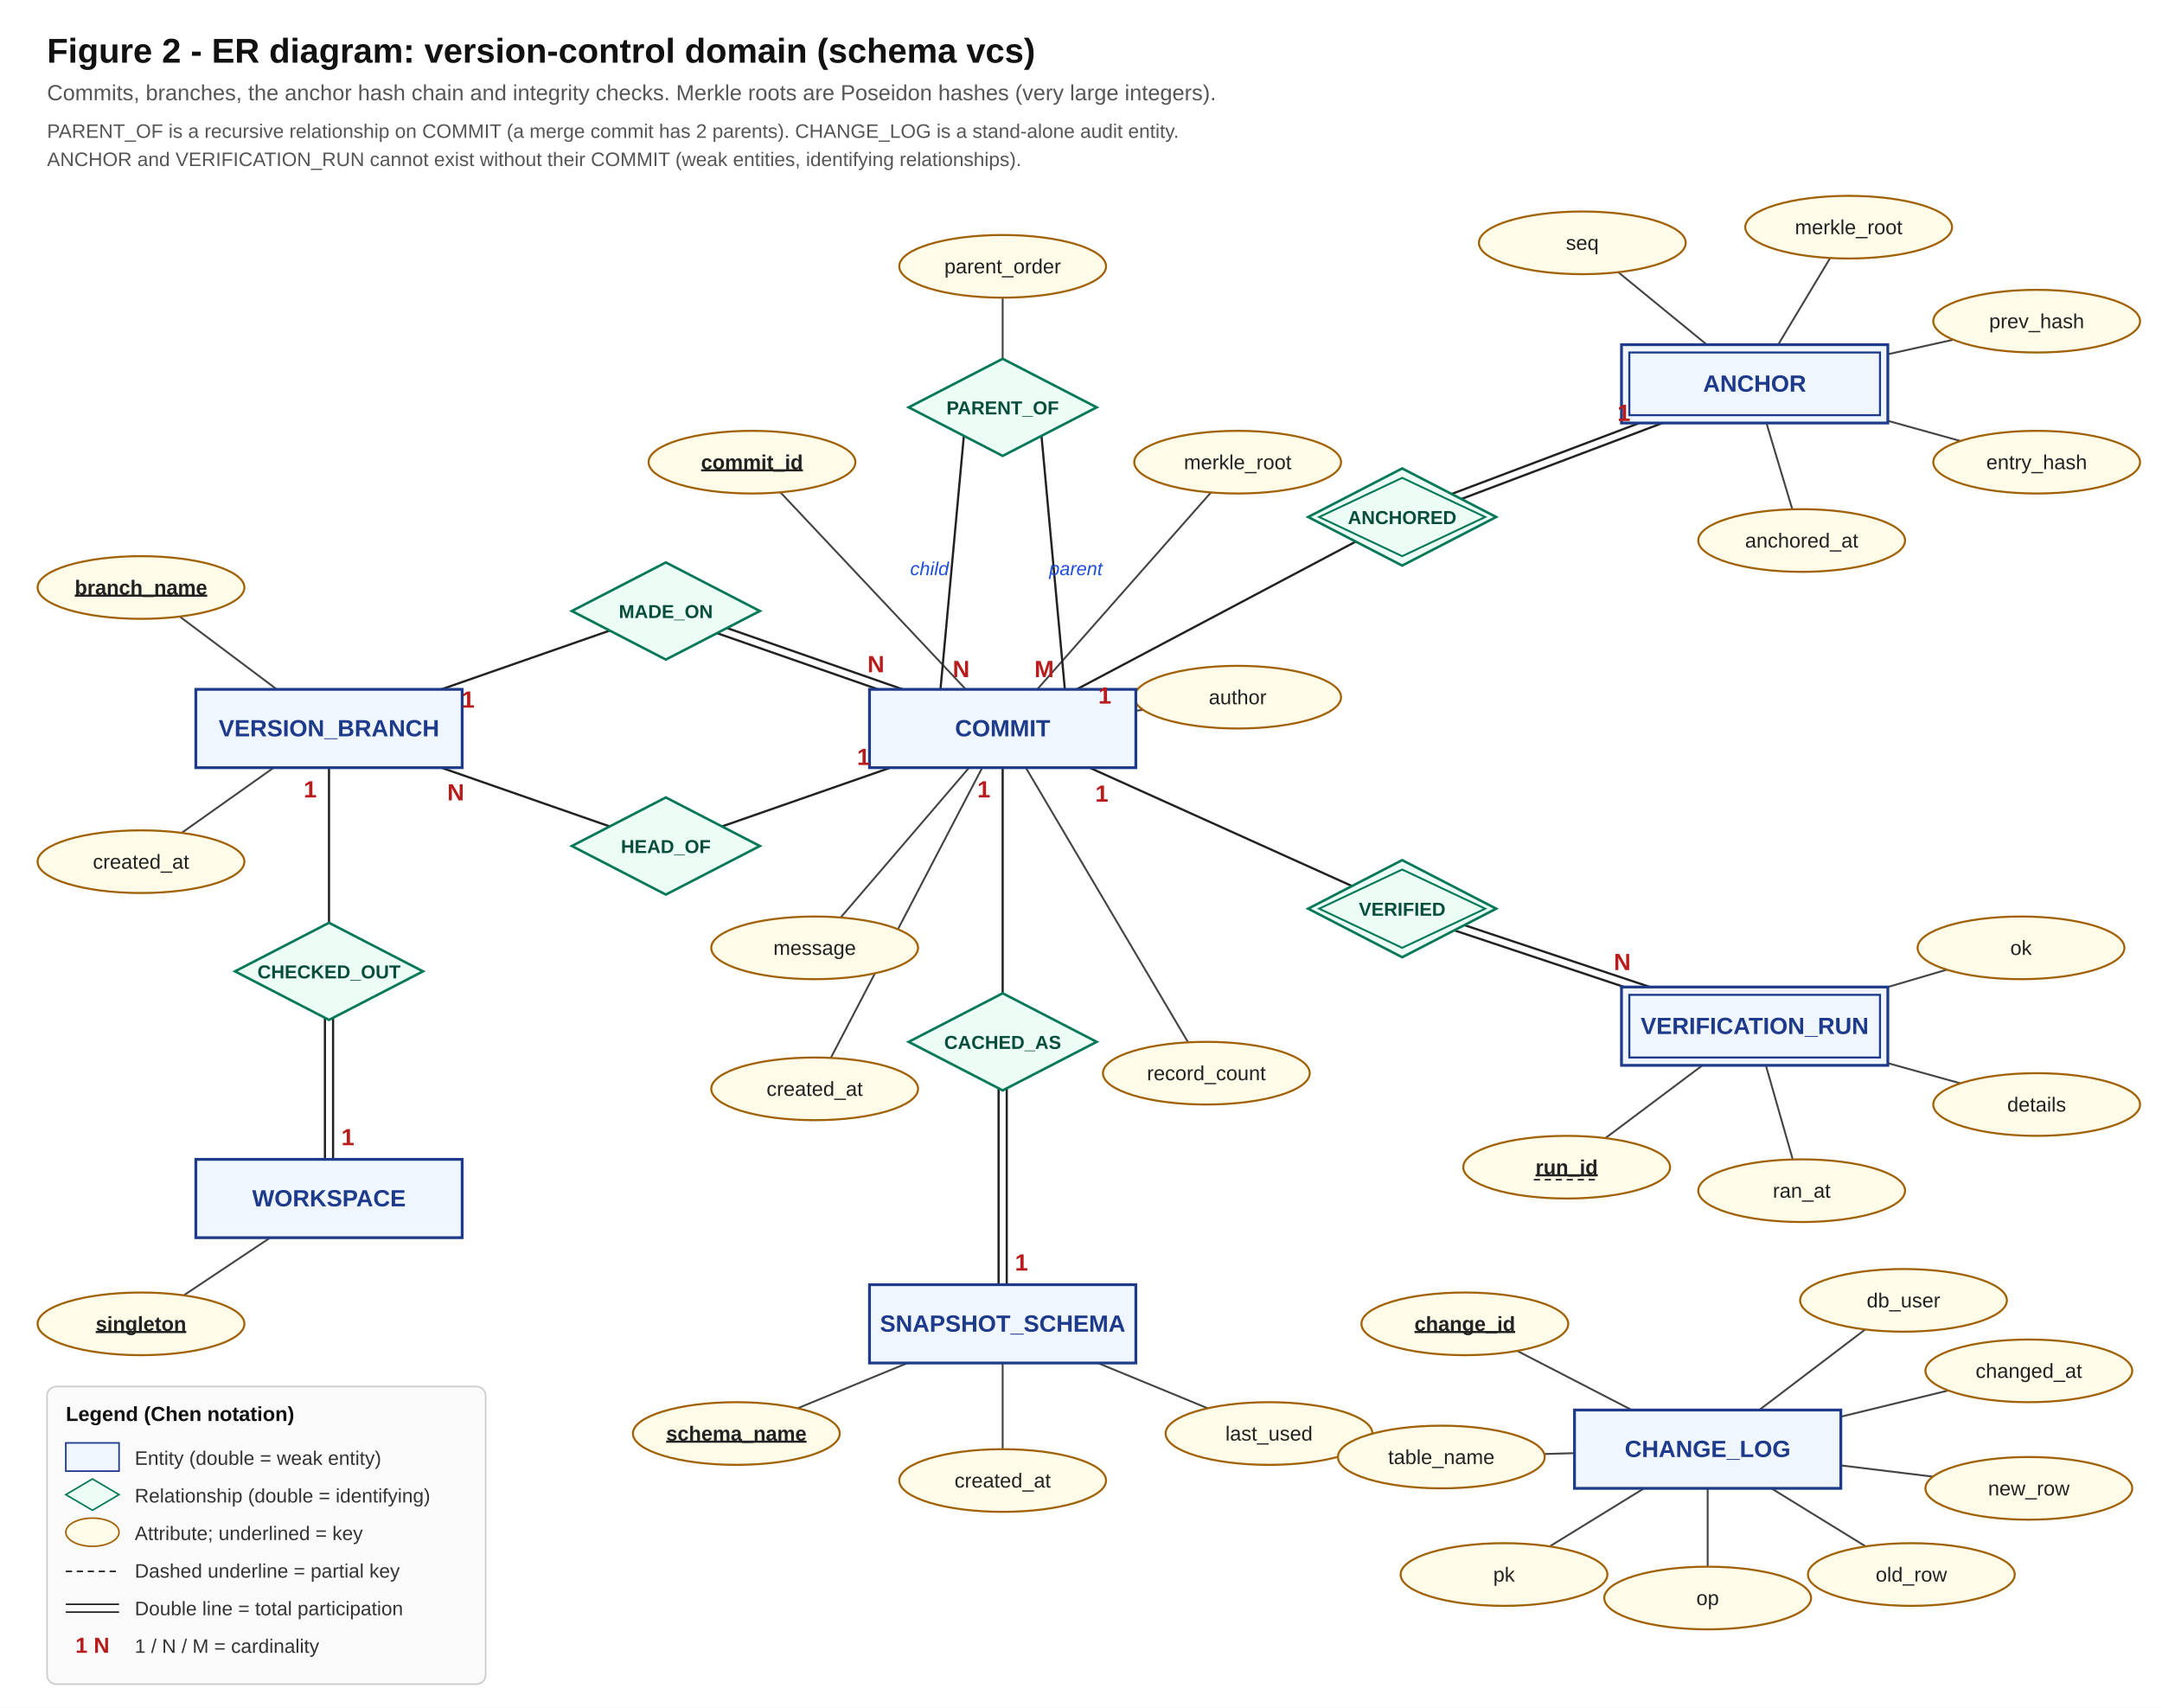
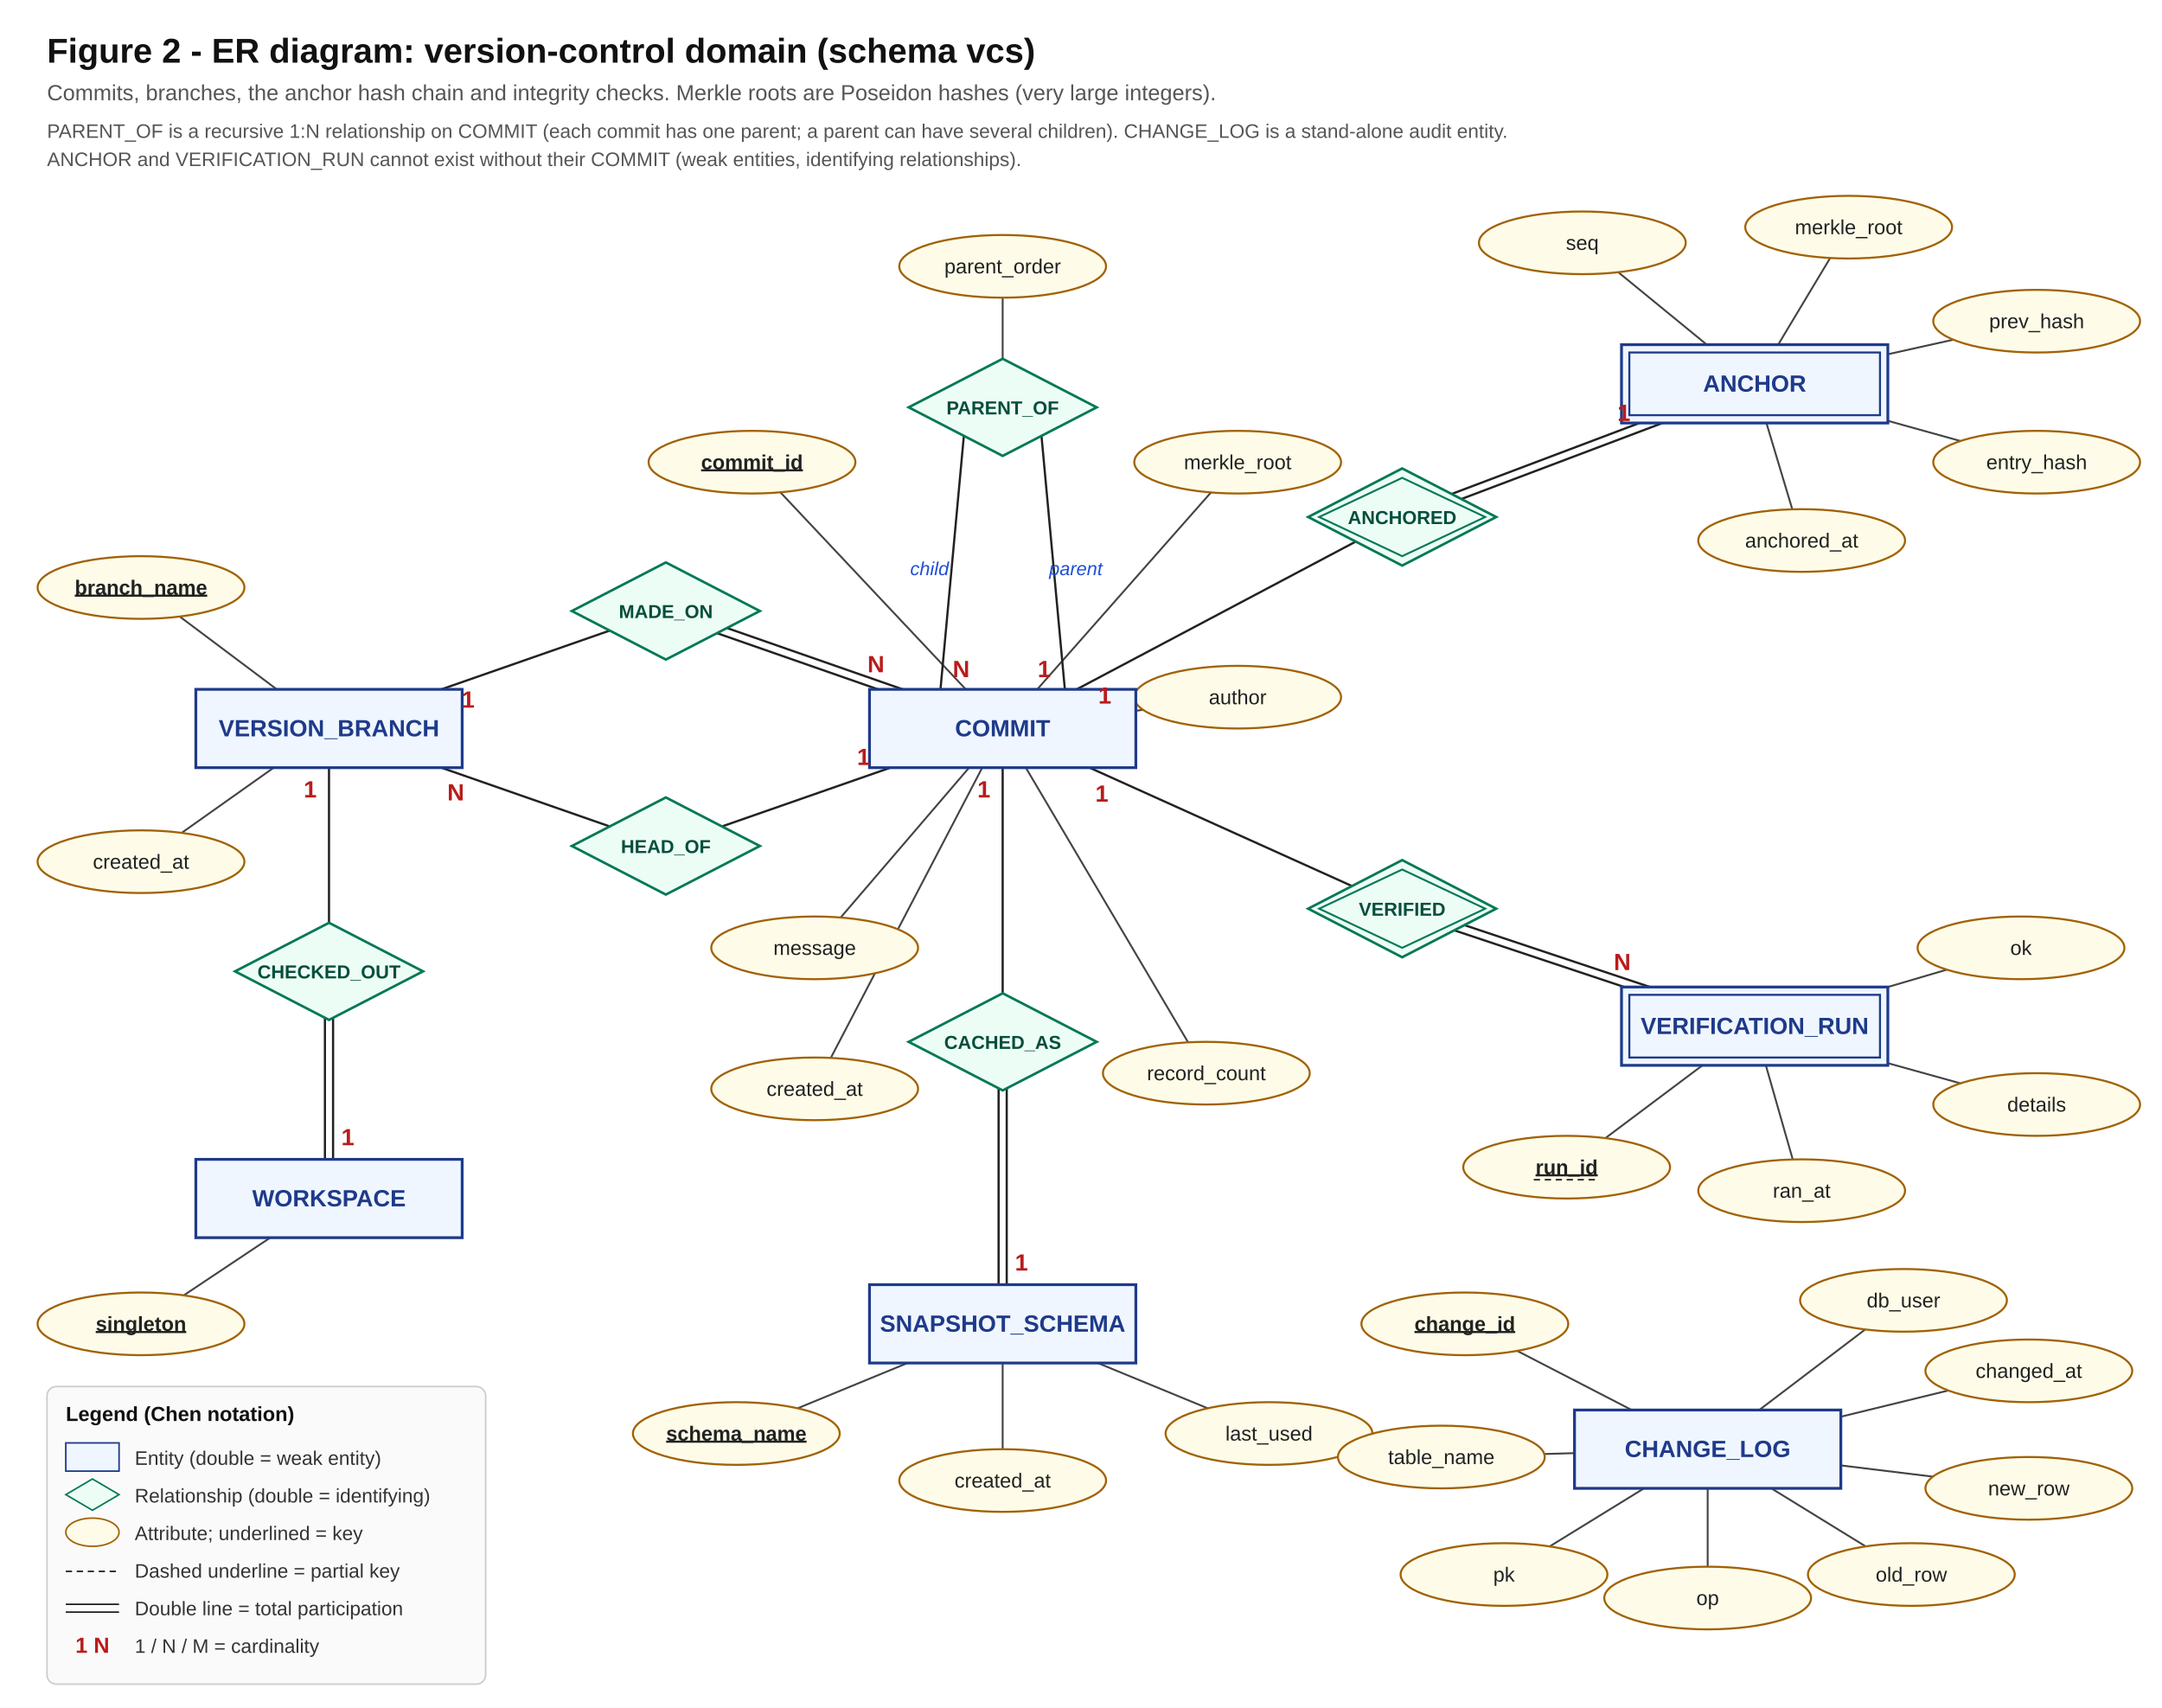
<svg xmlns="http://www.w3.org/2000/svg" width="1380" height="1090" viewBox="0 0 1380 1090" font-family="Arial, Helvetica, sans-serif">
  <rect width="1380" height="1090" fill="#ffffff" />
  <text x="30" y="40" font-size="22" font-weight="bold" fill="#111">Figure 2 - ER diagram: version-control domain (schema vcs)</text>
  <text x="30" y="64" font-size="14" fill="#555">Commits, branches, the anchor hash chain and integrity checks. Merkle roots are Poseidon hashes (very large integers).</text>
  <line x1="640" y1="170" x2="640" y2="260" stroke="#444" stroke-width="1.2" />
  <line x1="480" y1="295" x2="640" y2="465" stroke="#444" stroke-width="1.2" />
  <line x1="790" y1="295" x2="640" y2="465" stroke="#444" stroke-width="1.2" />
  <line x1="520" y1="605" x2="640" y2="465" stroke="#444" stroke-width="1.2" />
  <line x1="790" y1="445" x2="640" y2="465" stroke="#444" stroke-width="1.2" />
  <line x1="770" y1="685" x2="640" y2="465" stroke="#444" stroke-width="1.2" />
  <line x1="520" y1="695" x2="640" y2="465" stroke="#444" stroke-width="1.2" />
  <line x1="90" y1="375" x2="210" y2="465" stroke="#444" stroke-width="1.2" />
  <line x1="90" y1="550" x2="210" y2="465" stroke="#444" stroke-width="1.2" />
  <line x1="90" y1="845" x2="210" y2="765" stroke="#444" stroke-width="1.2" />
  <line x1="1010" y1="155" x2="1120" y2="245" stroke="#444" stroke-width="1.2" />
  <line x1="1180" y1="145" x2="1120" y2="245" stroke="#444" stroke-width="1.2" />
  <line x1="1300" y1="205" x2="1120" y2="245" stroke="#444" stroke-width="1.2" />
  <line x1="1300" y1="295" x2="1120" y2="245" stroke="#444" stroke-width="1.2" />
  <line x1="1150" y1="345" x2="1120" y2="245" stroke="#444" stroke-width="1.2" />
  <line x1="1000" y1="745" x2="1120" y2="655" stroke="#444" stroke-width="1.2" />
  <line x1="1290" y1="605" x2="1120" y2="655" stroke="#444" stroke-width="1.2" />
  <line x1="1300" y1="705" x2="1120" y2="655" stroke="#444" stroke-width="1.2" />
  <line x1="1150" y1="760" x2="1120" y2="655" stroke="#444" stroke-width="1.2" />
  <line x1="470" y1="915" x2="640" y2="845" stroke="#444" stroke-width="1.2" />
  <line x1="640" y1="945" x2="640" y2="845" stroke="#444" stroke-width="1.2" />
  <line x1="810" y1="915" x2="640" y2="845" stroke="#444" stroke-width="1.2" />
  <line x1="935" y1="845" x2="1090" y2="925" stroke="#444" stroke-width="1.2" />
  <line x1="920" y1="930" x2="1090" y2="925" stroke="#444" stroke-width="1.2" />
  <line x1="960" y1="1005" x2="1090" y2="925" stroke="#444" stroke-width="1.2" />
  <line x1="1090" y1="1020" x2="1090" y2="925" stroke="#444" stroke-width="1.2" />
  <line x1="1220" y1="1005" x2="1090" y2="925" stroke="#444" stroke-width="1.2" />
  <line x1="1295" y1="950" x2="1090" y2="925" stroke="#444" stroke-width="1.2" />
  <line x1="1295" y1="875" x2="1090" y2="925" stroke="#444" stroke-width="1.2" />
  <line x1="1215" y1="830" x2="1090" y2="925" stroke="#444" stroke-width="1.2" />
  <line x1="598.0" y1="465.0" x2="616.9" y2="260.0" stroke="#222" stroke-width="1.4" />
  <line x1="682.0" y1="465.0" x2="663.1" y2="260.0" stroke="#222" stroke-width="1.4" />
  <line x1="210" y1="465" x2="425" y2="390" stroke="#222" stroke-width="1.4" />
  <line x1="639.144" y1="467.455" x2="424.144" y2="392.455" stroke="#222" stroke-width="1.4" />
  <line x1="640.856" y1="462.545" x2="425.856" y2="387.545" stroke="#222" stroke-width="1.4" />
  <line x1="210" y1="465" x2="425" y2="540" stroke="#222" stroke-width="1.4" />
  <line x1="640" y1="465" x2="425" y2="540" stroke="#222" stroke-width="1.4" />
  <line x1="210" y1="465" x2="210" y2="620" stroke="#222" stroke-width="1.4" />
  <line x1="207.4" y1="765.0" x2="207.4" y2="620.0" stroke="#222" stroke-width="1.4" />
  <line x1="212.6" y1="765.0" x2="212.6" y2="620.0" stroke="#222" stroke-width="1.4" />
  <line x1="640" y1="465" x2="895" y2="330" stroke="#222" stroke-width="1.4" />
  <line x1="1120.919" y1="247.432" x2="895.919" y2="332.432" stroke="#222" stroke-width="1.4" />
  <line x1="1119.081" y1="242.568" x2="894.081" y2="327.568" stroke="#222" stroke-width="1.4" />
  <line x1="640" y1="465" x2="895" y2="580" stroke="#222" stroke-width="1.4" />
  <line x1="1119.178" y1="657.467" x2="894.178" y2="582.467" stroke="#222" stroke-width="1.4" />
  <line x1="1120.822" y1="652.533" x2="895.822" y2="577.533" stroke="#222" stroke-width="1.4" />
  <line x1="640" y1="465" x2="640" y2="665" stroke="#222" stroke-width="1.4" />
  <line x1="637.4" y1="845.0" x2="637.4" y2="665.0" stroke="#222" stroke-width="1.4" />
  <line x1="642.6" y1="845.0" x2="642.6" y2="665.0" stroke="#222" stroke-width="1.4" />
  <ellipse cx="640" cy="170" rx="66" ry="20" fill="#fefce8" stroke="#a16207" stroke-width="1.3" />
  <text x="640" y="174.5" font-size="13" text-anchor="middle" fill="#222">parent_order</text>
  <ellipse cx="480" cy="295" rx="66" ry="20" fill="#fefce8" stroke="#a16207" stroke-width="1.3" />
  <text x="480" y="299.5" font-size="13" text-anchor="middle" fill="#222" font-weight="bold" text-decoration="underline">commit_id</text>
  <ellipse cx="790" cy="295" rx="66" ry="20" fill="#fefce8" stroke="#a16207" stroke-width="1.3" />
  <text x="790" y="299.5" font-size="13" text-anchor="middle" fill="#222">merkle_root</text>
  <ellipse cx="520" cy="605" rx="66" ry="20" fill="#fefce8" stroke="#a16207" stroke-width="1.3" />
  <text x="520" y="609.5" font-size="13" text-anchor="middle" fill="#222">message</text>
  <ellipse cx="790" cy="445" rx="66" ry="20" fill="#fefce8" stroke="#a16207" stroke-width="1.3" />
  <text x="790" y="449.5" font-size="13" text-anchor="middle" fill="#222">author</text>
  <ellipse cx="770" cy="685" rx="66" ry="20" fill="#fefce8" stroke="#a16207" stroke-width="1.3" />
  <text x="770" y="689.5" font-size="13" text-anchor="middle" fill="#222">record_count</text>
  <ellipse cx="520" cy="695" rx="66" ry="20" fill="#fefce8" stroke="#a16207" stroke-width="1.3" />
  <text x="520" y="699.5" font-size="13" text-anchor="middle" fill="#222">created_at</text>
  <ellipse cx="90" cy="375" rx="66" ry="20" fill="#fefce8" stroke="#a16207" stroke-width="1.3" />
  <text x="90" y="379.5" font-size="13" text-anchor="middle" fill="#222" font-weight="bold" text-decoration="underline">branch_name</text>
  <ellipse cx="90" cy="550" rx="66" ry="20" fill="#fefce8" stroke="#a16207" stroke-width="1.3" />
  <text x="90" y="554.5" font-size="13" text-anchor="middle" fill="#222">created_at</text>
  <ellipse cx="90" cy="845" rx="66" ry="20" fill="#fefce8" stroke="#a16207" stroke-width="1.3" />
  <text x="90" y="849.5" font-size="13" text-anchor="middle" fill="#222" font-weight="bold" text-decoration="underline">singleton</text>
  <ellipse cx="1010" cy="155" rx="66" ry="20" fill="#fefce8" stroke="#a16207" stroke-width="1.3" />
  <text x="1010" y="159.5" font-size="13" text-anchor="middle" fill="#222">seq</text>
  <ellipse cx="1180" cy="145" rx="66" ry="20" fill="#fefce8" stroke="#a16207" stroke-width="1.3" />
  <text x="1180" y="149.5" font-size="13" text-anchor="middle" fill="#222">merkle_root</text>
  <ellipse cx="1300" cy="205" rx="66" ry="20" fill="#fefce8" stroke="#a16207" stroke-width="1.3" />
  <text x="1300" y="209.5" font-size="13" text-anchor="middle" fill="#222">prev_hash</text>
  <ellipse cx="1300" cy="295" rx="66" ry="20" fill="#fefce8" stroke="#a16207" stroke-width="1.3" />
  <text x="1300" y="299.5" font-size="13" text-anchor="middle" fill="#222">entry_hash</text>
  <ellipse cx="1150" cy="345" rx="66" ry="20" fill="#fefce8" stroke="#a16207" stroke-width="1.3" />
  <text x="1150" y="349.5" font-size="13" text-anchor="middle" fill="#222">anchored_at</text>
  <ellipse cx="1000" cy="745" rx="66" ry="20" fill="#fefce8" stroke="#a16207" stroke-width="1.3" />
  <text x="1000" y="749.5" font-size="13" text-anchor="middle" fill="#222" font-weight="bold" text-decoration="underline" stroke-dasharray="3 2">run_id</text>
  <line x1="979.0" y1="753" x2="1021.0" y2="753" stroke="#222" stroke-dasharray="4 3" />
  <ellipse cx="1290" cy="605" rx="66" ry="20" fill="#fefce8" stroke="#a16207" stroke-width="1.3" />
  <text x="1290" y="609.5" font-size="13" text-anchor="middle" fill="#222">ok</text>
  <ellipse cx="1300" cy="705" rx="66" ry="20" fill="#fefce8" stroke="#a16207" stroke-width="1.3" />
  <text x="1300" y="709.5" font-size="13" text-anchor="middle" fill="#222">details</text>
  <ellipse cx="1150" cy="760" rx="66" ry="20" fill="#fefce8" stroke="#a16207" stroke-width="1.3" />
  <text x="1150" y="764.5" font-size="13" text-anchor="middle" fill="#222">ran_at</text>
  <ellipse cx="470" cy="915" rx="66" ry="20" fill="#fefce8" stroke="#a16207" stroke-width="1.3" />
  <text x="470" y="919.5" font-size="13" text-anchor="middle" fill="#222" font-weight="bold" text-decoration="underline">schema_name</text>
  <ellipse cx="640" cy="945" rx="66" ry="20" fill="#fefce8" stroke="#a16207" stroke-width="1.3" />
  <text x="640" y="949.5" font-size="13" text-anchor="middle" fill="#222">created_at</text>
  <ellipse cx="810" cy="915" rx="66" ry="20" fill="#fefce8" stroke="#a16207" stroke-width="1.3" />
  <text x="810" y="919.5" font-size="13" text-anchor="middle" fill="#222">last_used</text>
  <ellipse cx="935" cy="845" rx="66" ry="20" fill="#fefce8" stroke="#a16207" stroke-width="1.3" />
  <text x="935" y="849.5" font-size="13" text-anchor="middle" fill="#222" font-weight="bold" text-decoration="underline">change_id</text>
  <ellipse cx="920" cy="930" rx="66" ry="20" fill="#fefce8" stroke="#a16207" stroke-width="1.3" />
  <text x="920" y="934.5" font-size="13" text-anchor="middle" fill="#222">table_name</text>
  <ellipse cx="960" cy="1005" rx="66" ry="20" fill="#fefce8" stroke="#a16207" stroke-width="1.3" />
  <text x="960" y="1009.5" font-size="13" text-anchor="middle" fill="#222">pk</text>
  <ellipse cx="1090" cy="1020" rx="66" ry="20" fill="#fefce8" stroke="#a16207" stroke-width="1.3" />
  <text x="1090" y="1024.5" font-size="13" text-anchor="middle" fill="#222">op</text>
  <ellipse cx="1220" cy="1005" rx="66" ry="20" fill="#fefce8" stroke="#a16207" stroke-width="1.3" />
  <text x="1220" y="1009.5" font-size="13" text-anchor="middle" fill="#222">old_row</text>
  <ellipse cx="1295" cy="950" rx="66" ry="20" fill="#fefce8" stroke="#a16207" stroke-width="1.3" />
  <text x="1295" y="954.5" font-size="13" text-anchor="middle" fill="#222">new_row</text>
  <ellipse cx="1295" cy="875" rx="66" ry="20" fill="#fefce8" stroke="#a16207" stroke-width="1.3" />
  <text x="1295" y="879.5" font-size="13" text-anchor="middle" fill="#222">changed_at</text>
  <ellipse cx="1215" cy="830" rx="66" ry="20" fill="#fefce8" stroke="#a16207" stroke-width="1.3" />
  <text x="1215" y="834.5" font-size="13" text-anchor="middle" fill="#222">db_user</text>
  <polygon points="640,229.0 700.0,260 640,291.0 580.0,260" fill="#ecfdf5" stroke="#047857" stroke-width="1.6" />
  <text x="640" y="264.5" font-size="12" font-weight="bold" text-anchor="middle" fill="#064e3b">PARENT_OF</text>
  <polygon points="425,359.0 485.0,390 425,421.0 365.0,390" fill="#ecfdf5" stroke="#047857" stroke-width="1.6" />
  <text x="425" y="394.5" font-size="12" font-weight="bold" text-anchor="middle" fill="#064e3b">MADE_ON</text>
  <polygon points="425,509.0 485.0,540 425,571.0 365.0,540" fill="#ecfdf5" stroke="#047857" stroke-width="1.6" />
  <text x="425" y="544.5" font-size="12" font-weight="bold" text-anchor="middle" fill="#064e3b">HEAD_OF</text>
  <polygon points="210,589.0 270.0,620 210,651.0 150.0,620" fill="#ecfdf5" stroke="#047857" stroke-width="1.6" />
  <text x="210" y="624.5" font-size="12" font-weight="bold" text-anchor="middle" fill="#064e3b">CHECKED_OUT</text>
  <polygon points="895,299.0 955.0,330 895,361.0 835.0,330" fill="#ecfdf5" stroke="#047857" stroke-width="1.6" />
  <polygon points="895,305.0 948.0,330 895,355.0 842.0,330" fill="none" stroke="#047857" stroke-width="1.2" />
  <text x="895" y="334.5" font-size="12" font-weight="bold" text-anchor="middle" fill="#064e3b">ANCHORED</text>
  <polygon points="895,549.0 955.0,580 895,611.0 835.0,580" fill="#ecfdf5" stroke="#047857" stroke-width="1.6" />
  <polygon points="895,555.0 948.0,580 895,605.0 842.0,580" fill="none" stroke="#047857" stroke-width="1.2" />
  <text x="895" y="584.5" font-size="12" font-weight="bold" text-anchor="middle" fill="#064e3b">VERIFIED</text>
  <polygon points="640,634.0 700.0,665 640,696.0 580.0,665" fill="#ecfdf5" stroke="#047857" stroke-width="1.6" />
  <text x="640" y="669.5" font-size="12" font-weight="bold" text-anchor="middle" fill="#064e3b">CACHED_AS</text>
  <rect x="555.0" y="440.0" width="170" height="50" fill="#eff6ff" stroke="#1e3a8a" stroke-width="1.8" />
  <text x="640" y="470" font-size="15" font-weight="bold" text-anchor="middle" fill="#1e3a8a">COMMIT</text>
  <rect x="125.0" y="440.0" width="170" height="50" fill="#eff6ff" stroke="#1e3a8a" stroke-width="1.8" />
  <text x="210" y="470" font-size="15" font-weight="bold" text-anchor="middle" fill="#1e3a8a">VERSION_BRANCH</text>
  <rect x="125.0" y="740.0" width="170" height="50" fill="#eff6ff" stroke="#1e3a8a" stroke-width="1.8" />
  <text x="210" y="770" font-size="15" font-weight="bold" text-anchor="middle" fill="#1e3a8a">WORKSPACE</text>
  <rect x="1035.0" y="220.0" width="170" height="50" fill="#eff6ff" stroke="#1e3a8a" stroke-width="1.8" />
  <rect x="1040.0" y="225.0" width="160" height="40" fill="none" stroke="#1e3a8a" stroke-width="1.3" />
  <text x="1120" y="250" font-size="15" font-weight="bold" text-anchor="middle" fill="#1e3a8a">ANCHOR</text>
  <rect x="1035.0" y="630.0" width="170" height="50" fill="#eff6ff" stroke="#1e3a8a" stroke-width="1.8" />
  <rect x="1040.0" y="635.0" width="160" height="40" fill="none" stroke="#1e3a8a" stroke-width="1.3" />
  <text x="1120" y="660" font-size="15" font-weight="bold" text-anchor="middle" fill="#1e3a8a">VERIFICATION_RUN</text>
  <rect x="555.0" y="820.0" width="170" height="50" fill="#eff6ff" stroke="#1e3a8a" stroke-width="1.8" />
  <text x="640" y="850" font-size="15" font-weight="bold" text-anchor="middle" fill="#1e3a8a">SNAPSHOT_SCHEMA</text>
  <rect x="1005.0" y="900.0" width="170" height="50" fill="#eff6ff" stroke="#1e3a8a" stroke-width="1.8" />
  <text x="1090" y="930" font-size="15" font-weight="bold" text-anchor="middle" fill="#1e3a8a">CHANGE_LOG</text>
  <text x="613.5" y="432.2" font-size="15" font-weight="bold" fill="#b91c1c" text-anchor="middle">N</text>
  <text x="593.3" y="367.1" font-size="12" font-style="italic" fill="#1d4ed8" text-anchor="middle">child</text>
-   <text x="666.5" y="432.2" font-size="15" font-weight="bold" fill="#b91c1c" text-anchor="middle">M</text>
+   <text x="666.5" y="432.2" font-size="15" font-weight="bold" fill="#b91c1c" text-anchor="middle">1</text>
  <text x="686.7" y="367.1" font-size="12" font-style="italic" fill="#1d4ed8" text-anchor="middle">parent</text>
  <text x="298.8" y="451.7" font-size="15" font-weight="bold" fill="#b91c1c" text-anchor="middle">1</text>
  <text x="559.1" y="429.1" font-size="15" font-weight="bold" fill="#b91c1c" text-anchor="middle">N</text>
  <text x="290.9" y="510.9" font-size="15" font-weight="bold" fill="#b91c1c" text-anchor="middle">N</text>
  <text x="551.2" y="488.3" font-size="15" font-weight="bold" fill="#b91c1c" text-anchor="middle">1</text>
  <text x="198.0" y="509.0" font-size="15" font-weight="bold" fill="#b91c1c" text-anchor="middle">1</text>
  <text x="222.0" y="731.0" font-size="15" font-weight="bold" fill="#b91c1c" text-anchor="middle">1</text>
  <text x="705.2" y="449.1" font-size="15" font-weight="bold" fill="#b91c1c" text-anchor="middle">1</text>
  <text x="1036.5" y="268.7" font-size="15" font-weight="bold" fill="#b91c1c" text-anchor="middle">1</text>
  <text x="703.3" y="511.7" font-size="15" font-weight="bold" fill="#b91c1c" text-anchor="middle">1</text>
  <text x="1035.5" y="619.2" font-size="15" font-weight="bold" fill="#b91c1c" text-anchor="middle">N</text>
  <text x="628.0" y="509.0" font-size="15" font-weight="bold" fill="#b91c1c" text-anchor="middle">1</text>
  <text x="652.0" y="811.0" font-size="15" font-weight="bold" fill="#b91c1c" text-anchor="middle">1</text>
  <rect x="30" y="885" width="280" height="190" fill="#fafafa" stroke="#ccc" rx="6" />
  <text x="42" y="907" font-size="13" font-weight="bold" fill="#111">Legend (Chen notation)</text>
  <rect x="42" y="921" width="34" height="18" fill="#eff6ff" stroke="#1e3a8a" />
  <text x="86" y="935" font-size="12.5" fill="#333">Entity  (double = weak entity)</text>
  <polygon points="59,944 76,954 59,964 42,954" fill="#ecfdf5" stroke="#047857" />
  <text x="86" y="959" font-size="12.5" fill="#333">Relationship  (double = identifying)</text>
  <ellipse cx="59" cy="978" rx="17" ry="9" fill="#fefce8" stroke="#a16207" />
  <text x="86" y="983" font-size="12.5" fill="#333">Attribute;  underlined = key</text>
  <line x1="42" y1="1003" x2="76" y2="1003" stroke="#222" stroke-dasharray="4 3" />
  <text x="86" y="1007" font-size="12.5" fill="#333">Dashed underline = partial key</text>
  <line x1="42" y1="1024" x2="76" y2="1024" stroke="#222" />
  <line x1="42" y1="1029" x2="76" y2="1029" stroke="#222" />
  <text x="86" y="1031" font-size="12.5" fill="#333">Double line = total participation</text>
  <text x="59" y="1055" font-size="14" font-weight="bold" fill="#b91c1c" text-anchor="middle">1 N</text>
  <text x="86" y="1055" font-size="12.5" fill="#333">1 / N / M = cardinality</text>
-   <text x="30" y="88" font-size="12.5" fill="#555">PARENT_OF is a recursive relationship on COMMIT (a merge commit has 2 parents). CHANGE_LOG is a stand-alone audit entity.</text>
+   <text x="30" y="88" font-size="12.5" fill="#555">PARENT_OF is a recursive 1:N relationship on COMMIT (each commit has one parent; a parent can have several children). CHANGE_LOG is a stand-alone audit entity.</text>
  <text x="30" y="106" font-size="12.5" fill="#555">ANCHOR and VERIFICATION_RUN cannot exist without their COMMIT (weak entities, identifying relationships).</text>
</svg>
